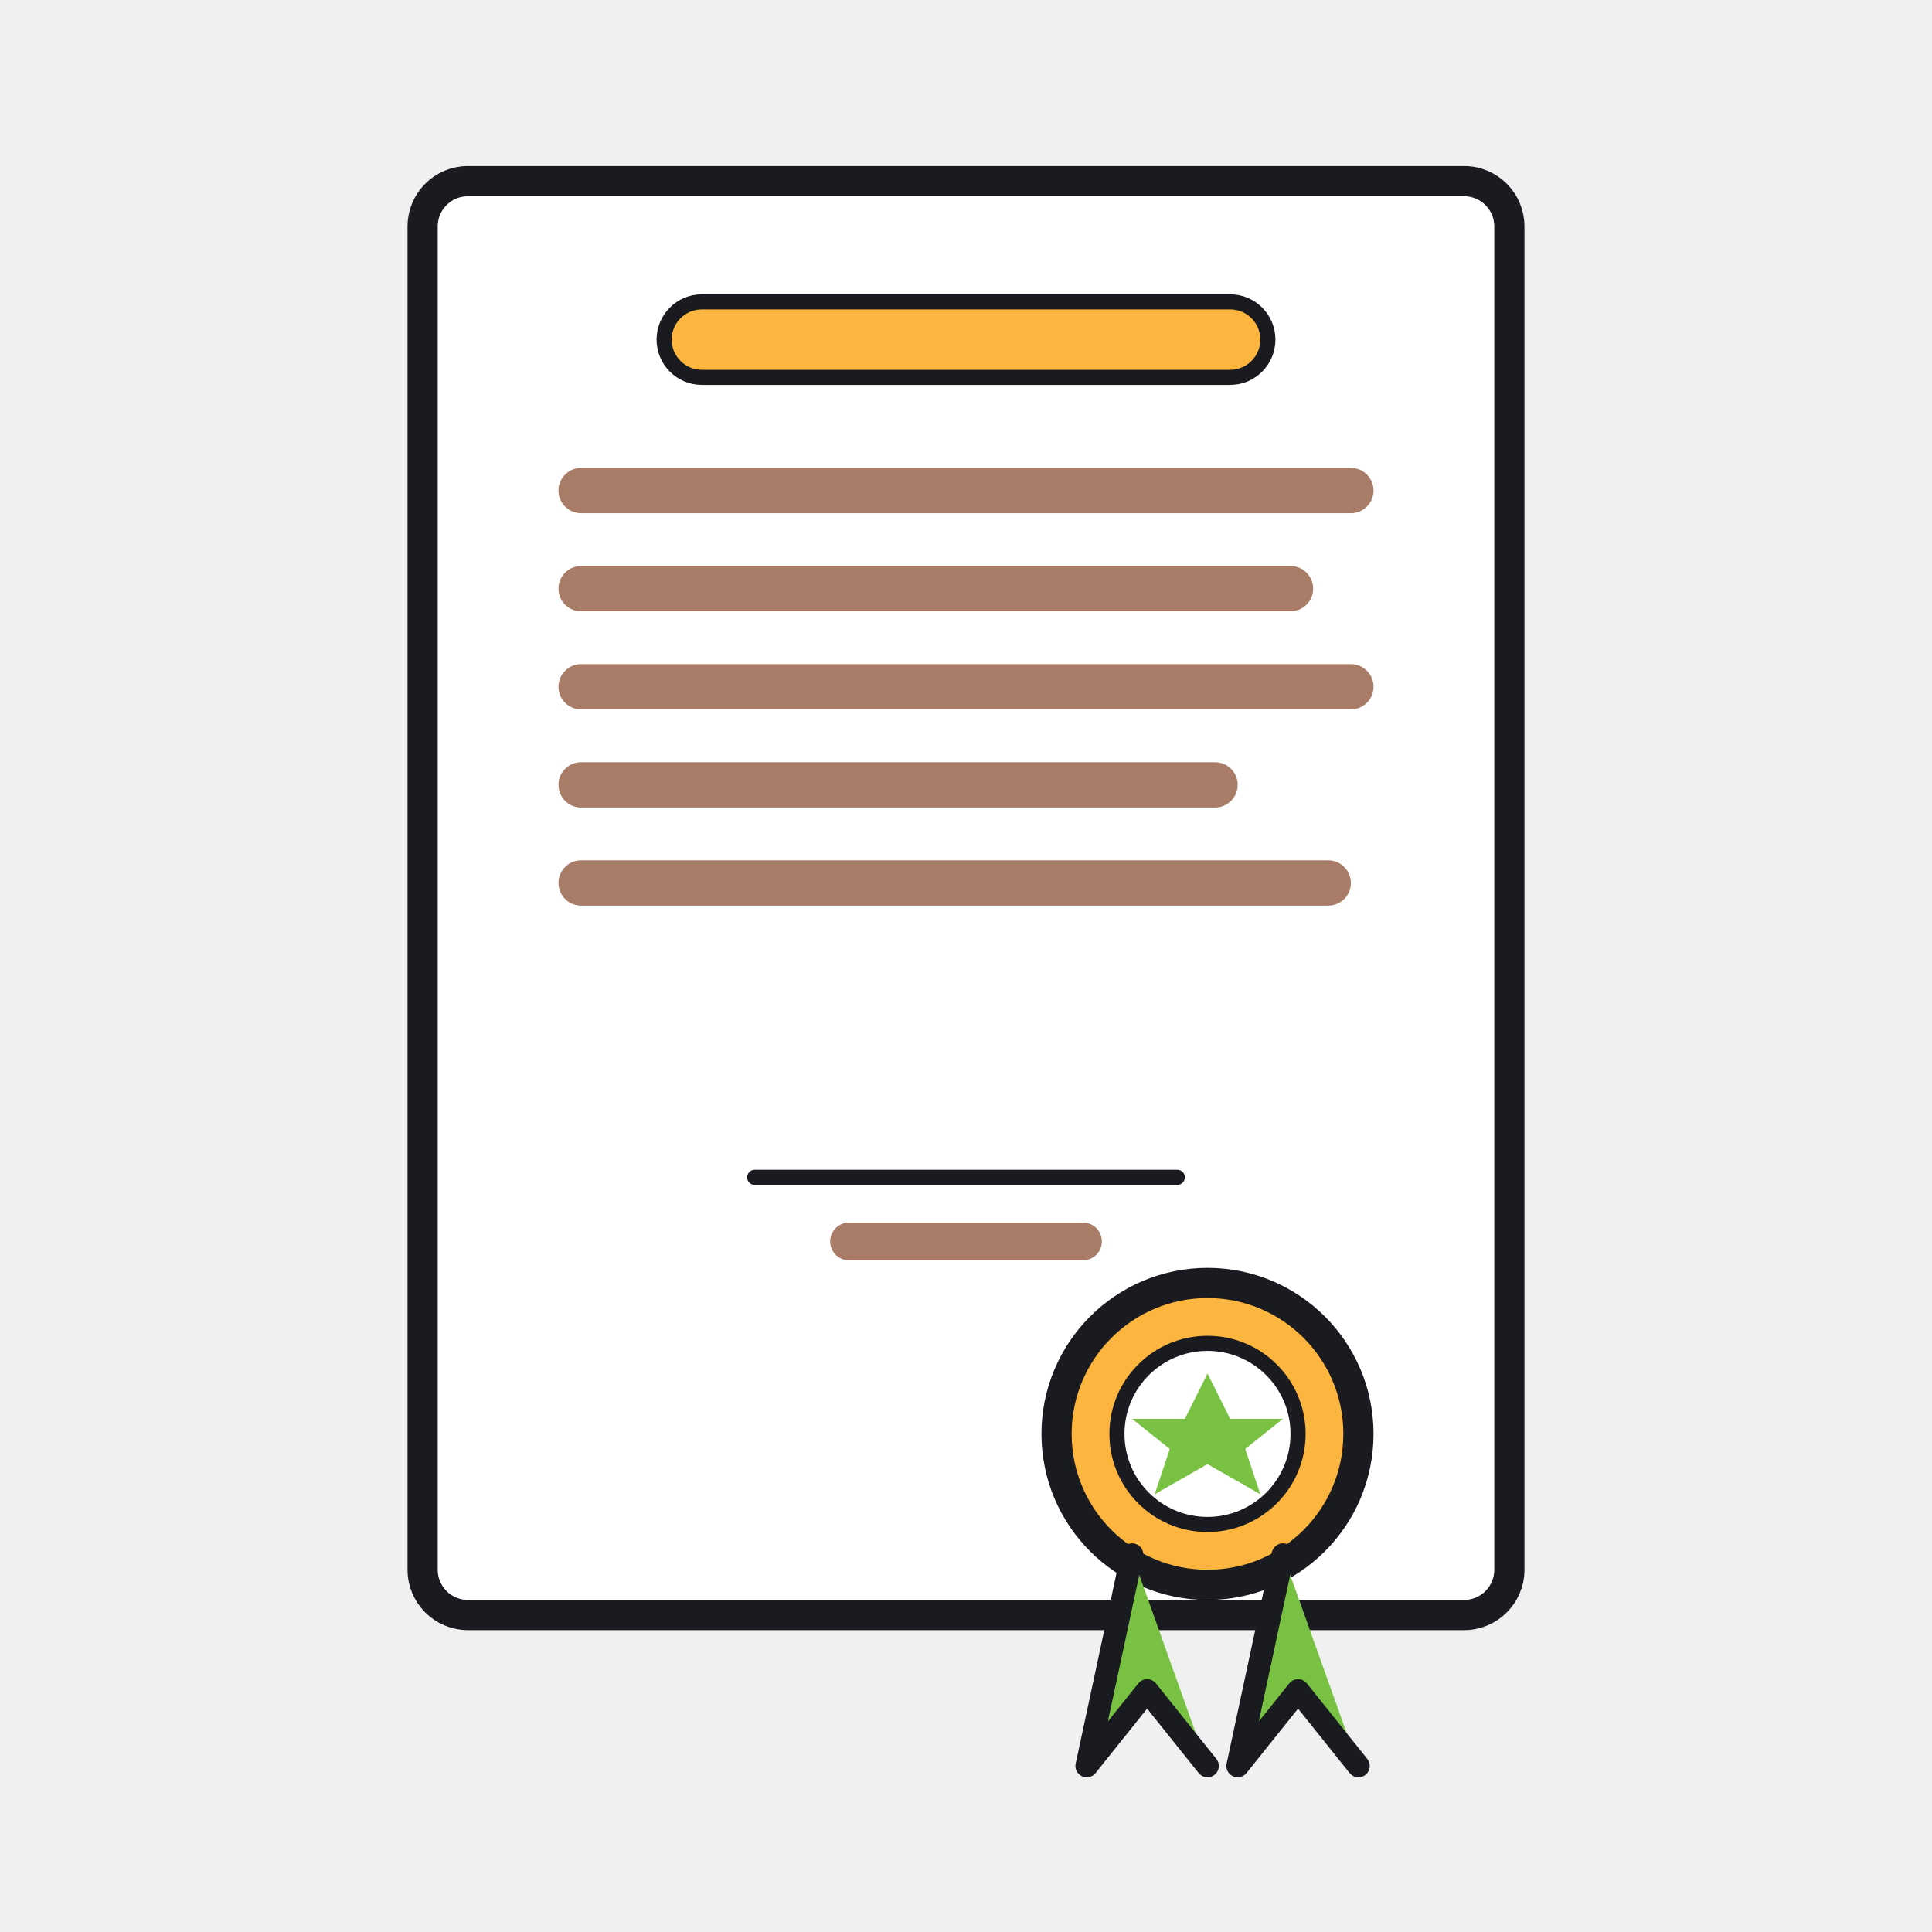
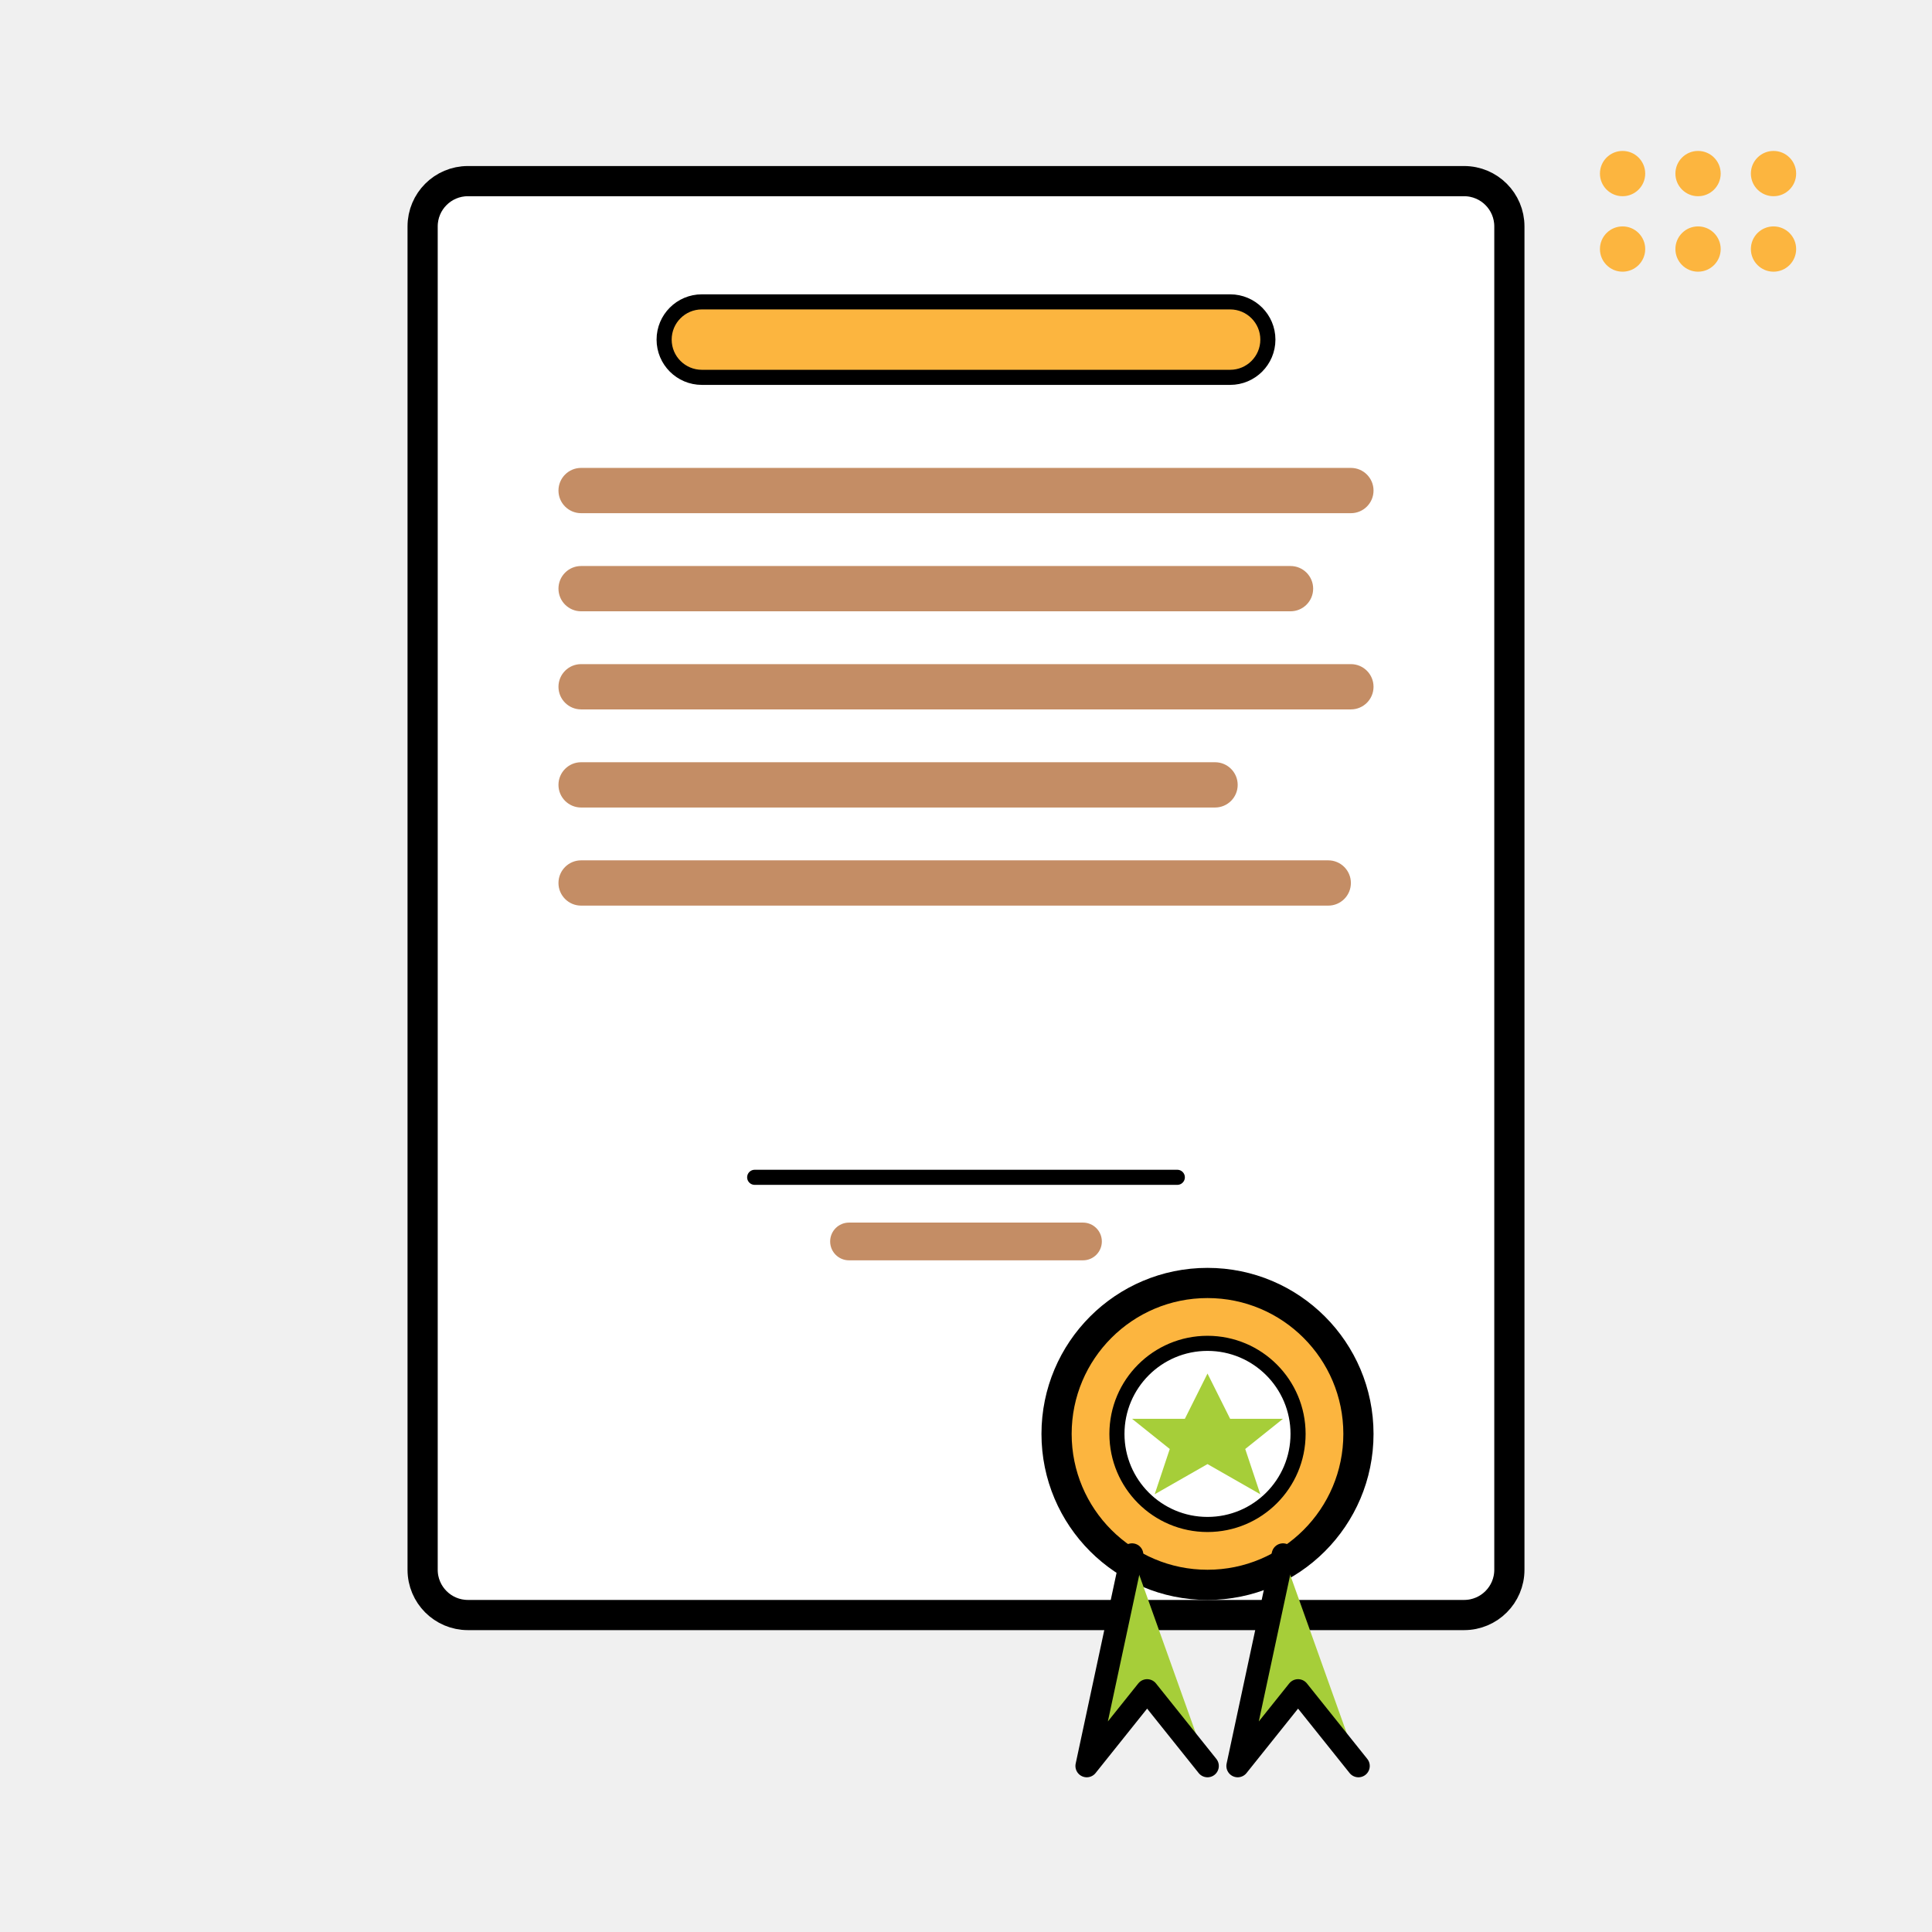
<svg xmlns="http://www.w3.org/2000/svg" viewBox="0 0 512 512" stroke-linecap="round" stroke-linejoin="round">
-   <rect x="112" y="48" width="288" height="380" rx="12" fill="#FFFFFF" stroke="#1A1B20" stroke-width="8" />
-   <rect x="176" y="80" width="160" height="20" rx="10" fill="#FCB53F" stroke="#1A1B20" stroke-width="4" />
-   <rect x="148" y="124" width="216" height="12" rx="6" fill="#A87C66" stroke="none" />
-   <rect x="148" y="150" width="200" height="12" rx="6" fill="#A87C66" stroke="none" />
-   <rect x="148" y="176" width="216" height="12" rx="6" fill="#A87C66" stroke="none" />
-   <rect x="148" y="202" width="180" height="12" rx="6" fill="#A87C66" stroke="none" />
-   <rect x="148" y="228" width="210" height="12" rx="6" fill="#A87C66" stroke="none" />
-   <line x1="200" y1="312" x2="312" y2="312" stroke="#1A1B20" stroke-width="4" />
-   <rect x="220" y="324" width="72" height="10" rx="5" fill="#A87C66" stroke="none" />
-   <circle cx="320" cy="380" r="40" fill="#FCB53F" stroke="#1A1B20" stroke-width="8" />
-   <circle cx="320" cy="380" r="24" fill="#FFFFFF" stroke="#1A1B20" stroke-width="4" />
-   <polygon points="320,364 326,376 340,376 330,384 334,396 320,388 306,396 310,384 300,376 314,376" fill="#79C143" stroke="none" />
-   <path d="M300 412 L288 468 L304 448 L320 468" fill="#79C143" stroke="#1A1B20" stroke-width="6" />
-   <path d="M340 412 L328 468 L344 448 L360 468" fill="#79C143" stroke="#1A1B20" stroke-width="6" />
+   <rect x="112" y="48" width="288" height="380" rx="12" fill="#FFFFFF" stroke="#000000" stroke-width="8" />
+   <rect x="176" y="80" width="160" height="20" rx="10" fill="#FCB53F" stroke="#000000" stroke-width="4" />
+   <rect x="148" y="124" width="216" height="12" rx="6" fill="#C48D65" stroke="none" />
+   <rect x="148" y="150" width="200" height="12" rx="6" fill="#C48D65" stroke="none" />
+   <rect x="148" y="176" width="216" height="12" rx="6" fill="#C48D65" stroke="none" />
+   <rect x="148" y="202" width="180" height="12" rx="6" fill="#C48D65" stroke="none" />
+   <rect x="148" y="228" width="210" height="12" rx="6" fill="#C48D65" stroke="none" />
+   <line x1="200" y1="312" x2="312" y2="312" stroke="#000000" stroke-width="4" />
+   <rect x="220" y="324" width="72" height="10" rx="5" fill="#C48D65" stroke="none" />
+   <circle cx="320" cy="380" r="40" fill="#FCB53F" stroke="#000000" stroke-width="8" />
+   <circle cx="320" cy="380" r="24" fill="#FFFFFF" stroke="#000000" stroke-width="4" />
+   <polygon points="320,364 326,376 340,376 330,384 334,396 320,388 306,396 310,384 300,376 314,376" fill="#A6CE39" stroke="none" />
+   <path d="M300 412 L288 468 L304 448 L320 468" fill="#A6CE39" stroke="#000000" stroke-width="6" />
+   <path d="M340 412 L328 468 L344 448 L360 468" fill="#A6CE39" stroke="#000000" stroke-width="6" />
+   <g class="rcp-dot-matrix" aria-hidden="true" fill="#FCB53F">
+     <circle cx="430" cy="46" r="6" />
+     <circle cx="450" cy="46" r="6" />
+     <circle cx="470" cy="46" r="6" />
+     <circle cx="430" cy="66" r="6" />
+     <circle cx="450" cy="66" r="6" />
+     <circle cx="470" cy="66" r="6" />
+   </g>
</svg>
